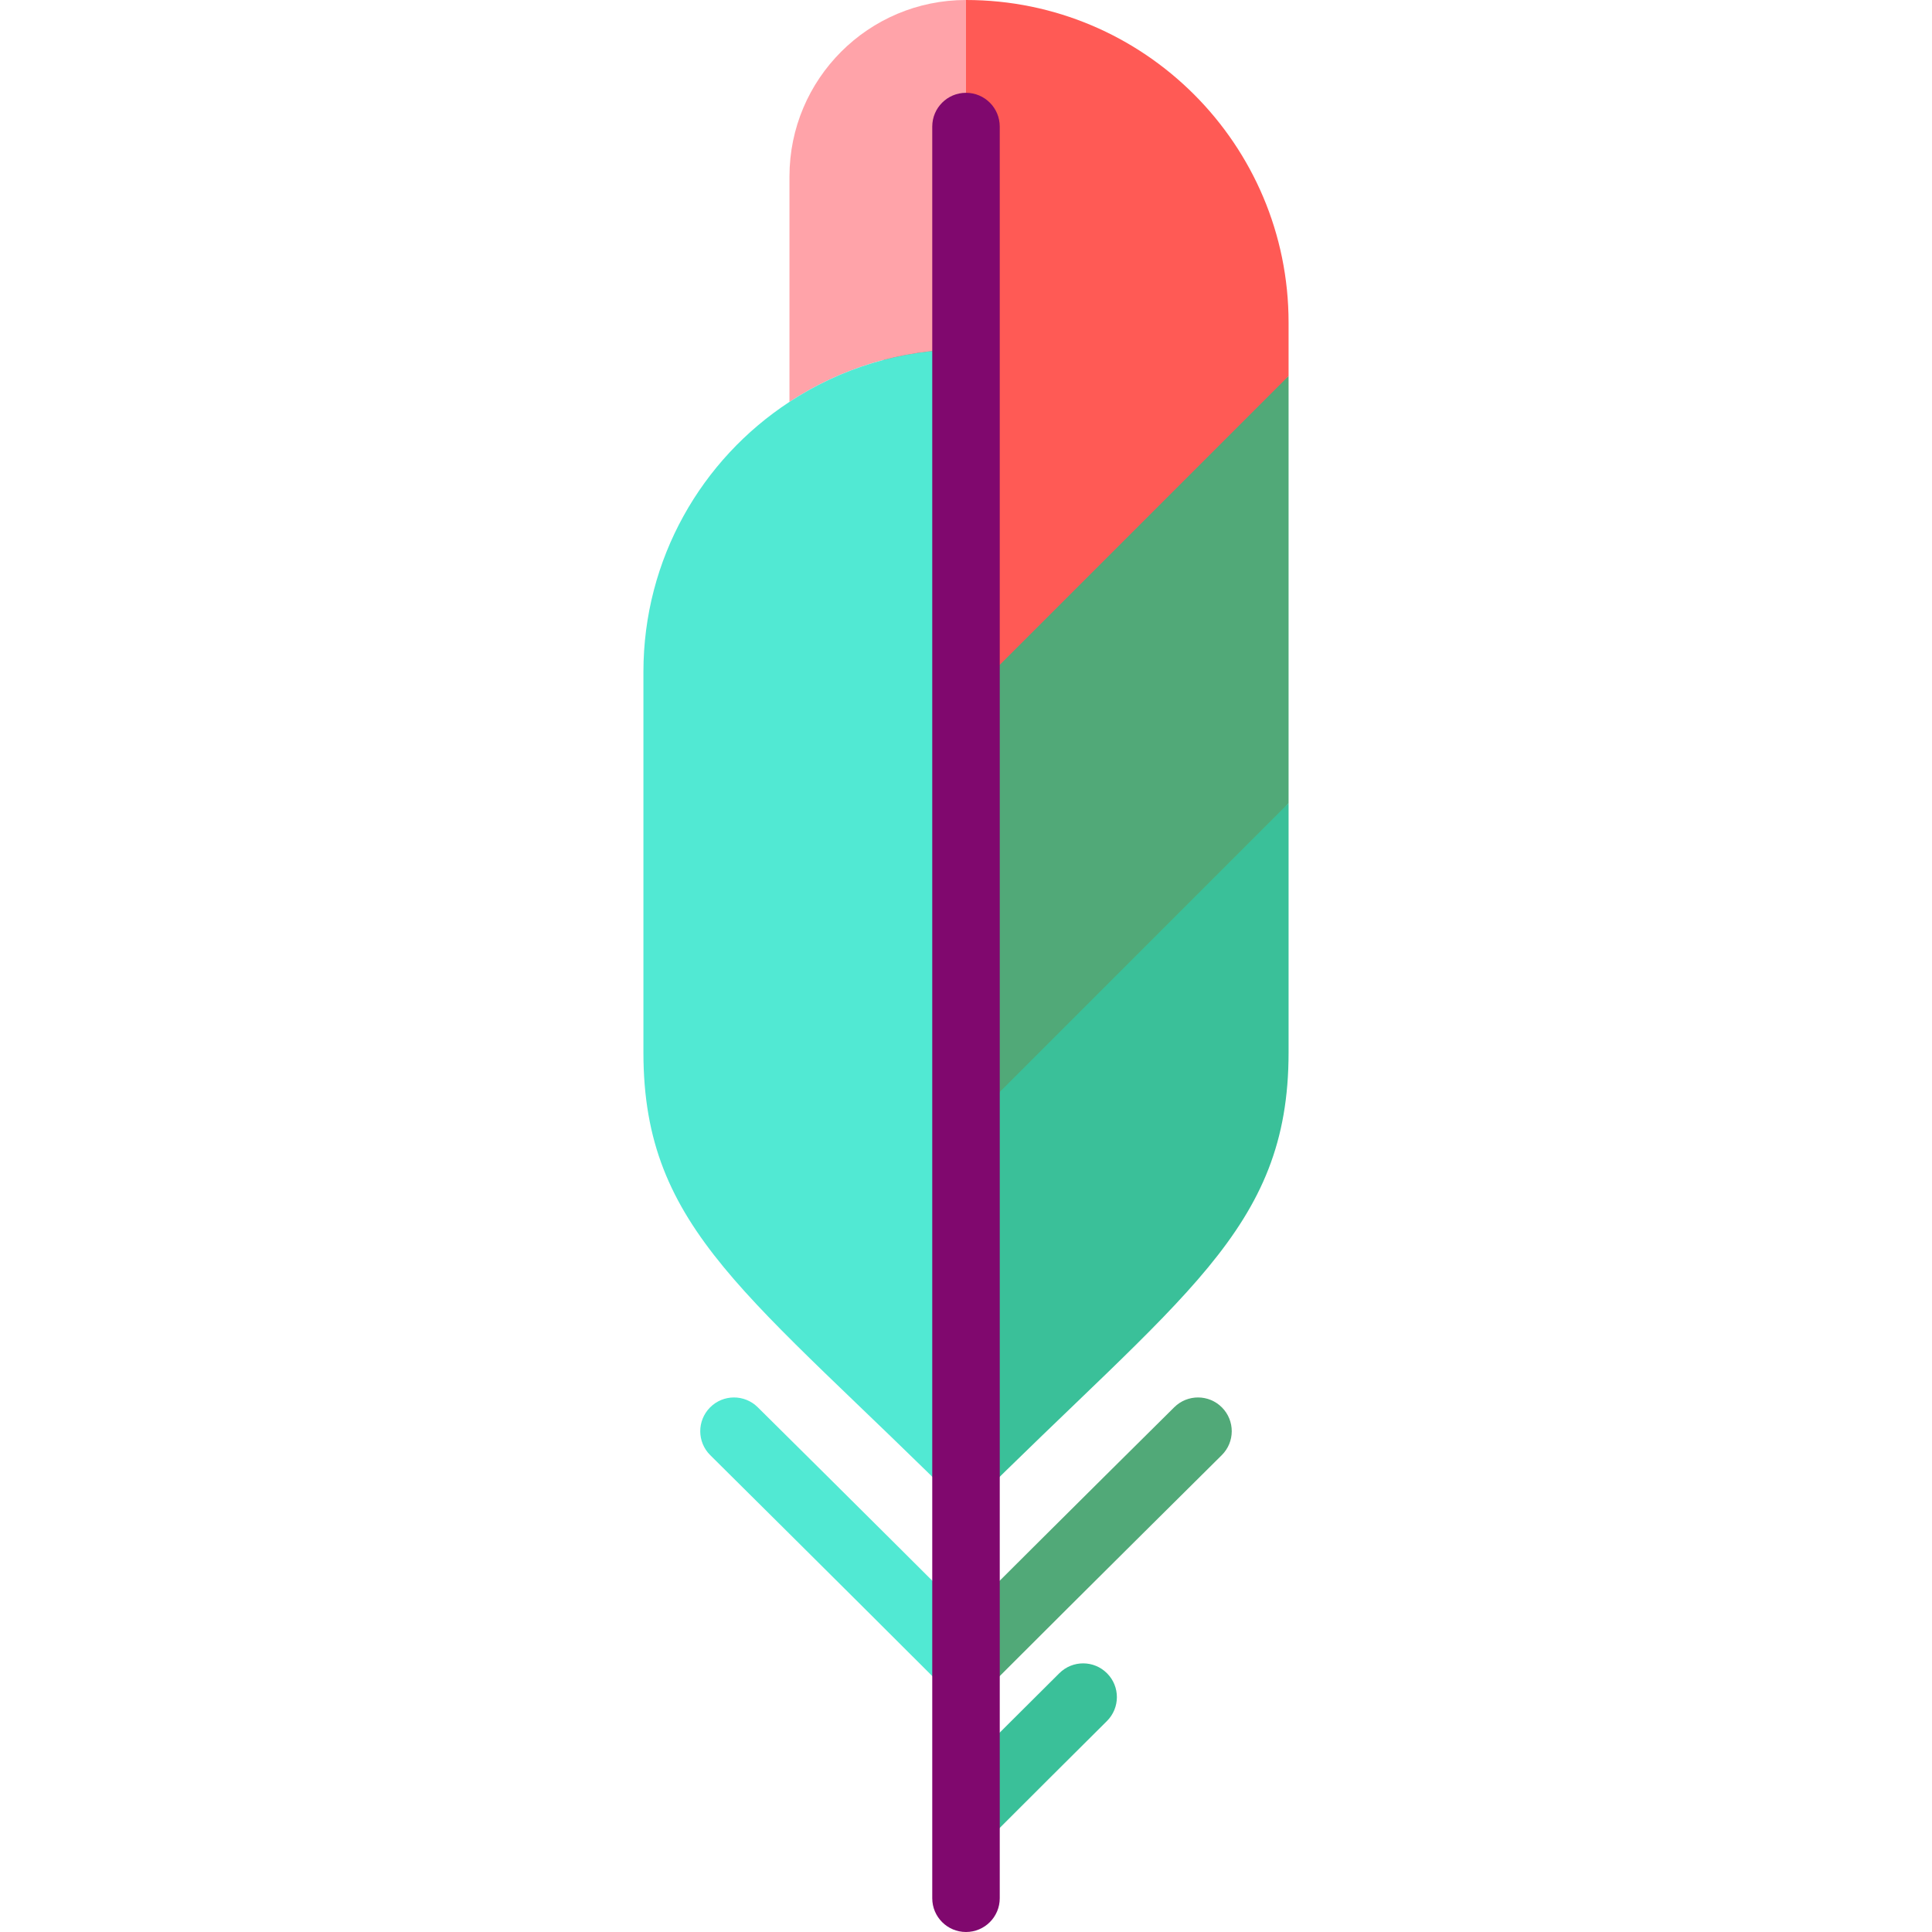
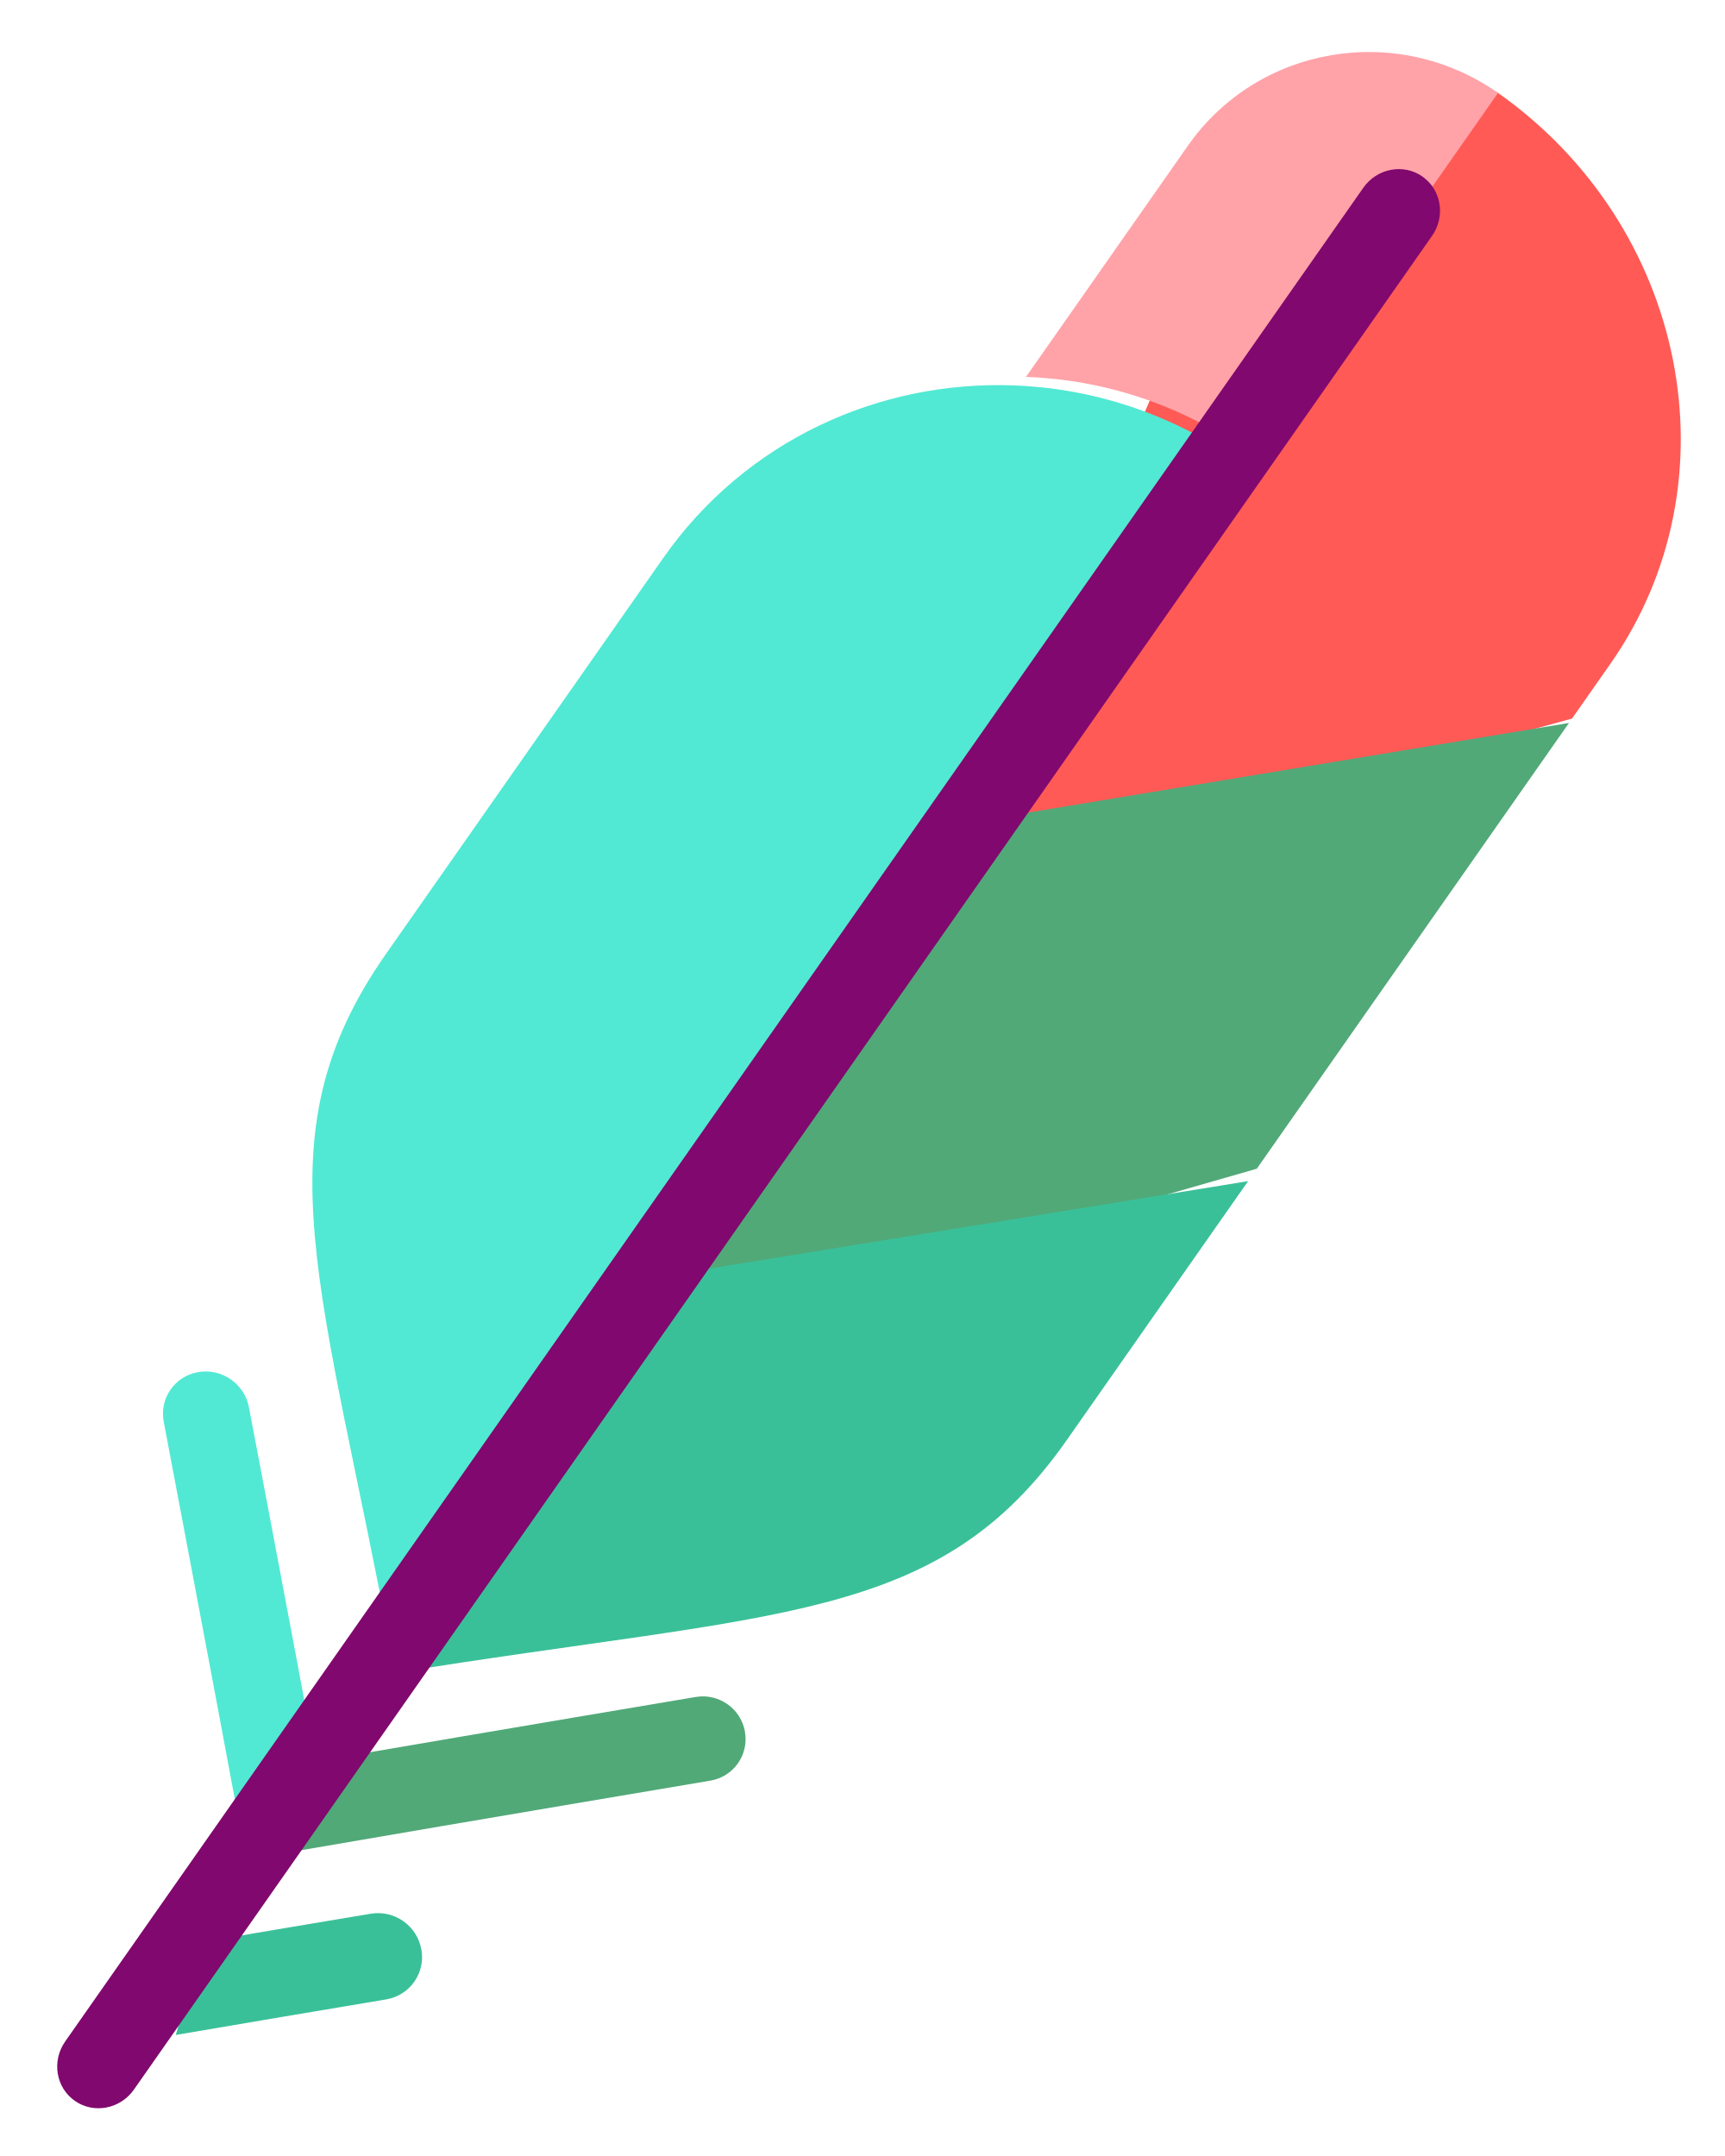
- <svg xmlns="http://www.w3.org/2000/svg" version="1.1" id="Layer_1" x="0px" y="0px" viewBox="0 0 512 512">
-   <path style="fill:#FF5A55;" d="M341.486,85.486V99.65L256,207.494L233.642,92.562L256,0C303.209,0,341.486,38.277,341.486,85.486z" />
-   <polygon style="fill:#51A978;" points="341.486,99.65 341.486,212.838 256,320.682 256,185.136 " />
-   <path style="fill:#3AC099;" d="M341.486,212.838v66.113c0,47.209-28.283,64.056-85.486,121.259V298.324L341.486,212.838z" />
-   <path style="fill:#FFA3A9;" d="M256,0v92.562c-17.272,0-33.347,5.12-46.784,13.94V46.784C209.216,20.95,230.154,0,256,0z" />
-   <path style="fill:#51A978;" d="M323.834,372.989c3.477,3.51,3.454,9.167-0.056,12.643c-0.347,0.347-34.935,34.633-61.451,61.149 L256,453.098v-25.287c25.399-25.365,54.867-54.565,55.191-54.878C314.701,369.456,320.358,369.478,323.834,372.989z" />
-   <path style="fill:#3AC099;" d="M293.383,443.45c3.488,3.499,3.466,9.156-0.034,12.643c-9.961,9.905-21.039,20.938-31.022,30.932 L256,468.055c8.217-8.205,16.824-16.78,24.739-24.639C284.238,439.929,289.906,439.94,293.383,443.45z" />
-   <path style="fill:#51E9D3;" d="M256,427.811v25.287l-6.327-6.316c-26.517-26.517-61.105-60.803-61.451-61.149 c-3.51-3.477-3.533-9.133-0.056-12.643c3.477-3.51,9.133-3.533,12.643-0.056C201.133,373.246,230.601,402.445,256,427.811z" />
-   <path style="fill:#51E9D3;" d="M209.216,106.503c-23.308,15.259-38.702,41.608-38.702,71.557v100.891 c0,47.209,28.283,64.056,85.486,121.259V92.562C238.728,92.562,222.653,97.682,209.216,106.503z" />
-   <path style="fill:#80086E;" d="M256,512c-4.939,0-8.943-4.004-8.943-8.943V33.537c0-4.939,4.004-8.943,8.943-8.943 c4.939,0,8.943,4.004,8.943,8.943v469.52C264.943,507.996,260.939,512,256,512z" />
+ <svg xmlns="http://www.w3.org/2000/svg" width="28" height="35" viewBox="0 0 28 35">
+   <g transform="translate(-5 -3)" fill="none" fill-rule="evenodd">
+     <g transform="rotate(35 10.9142 37.94377)" fill-rule="nonzero">
+       <path d="M13.62 6.546v1.085L6.782 15.89 4.994 7.088 6.782 0C10.558 0 13.62 2.931 13.62 6.546z" fill="#FF5A55" />
+       <path fill="#51A978" d="M13.62 7.718v8.834l-6.81 8.417V14.39z" />
+       <path d="M13.62 16.798v5.126c0 3.66-2.253 4.967-6.81 9.402v-7.9l6.81-6.628z" fill="#3AC099" />
+       <path d="M6.81 0v7.102c-1.341 0-2.589.393-3.632 1.07V3.59C3.178 1.607 4.803 0 6.81 0z" fill="#FFA3A9" />
+       <path d="M12.057 28.805c.269.27.267.704-.004.971-.027.027-2.702 2.66-4.754 4.696l-.489.485v-1.942c1.965-1.948 4.244-4.191 4.269-4.215.272-.267.709-.265.978.004z" fill="#51A978" />
+       <path d="M9.781 34.711c.277.275.275.72-.003.994-.792.778-1.672 1.645-2.466 2.431l-.503-1.491c.653-.645 1.337-1.319 1.966-1.936.278-.274.729-.273 1.005.003z" fill="#3AC099" />
+       <g transform="translate(0 7.263924)" fill="#51E9D3">
+         <path d="M6.81 26.111v1.966l-.501-.491c-2.1-2.062-4.839-4.728-4.866-4.755-.278-.27-.28-.71-.004-.983.275-.273.723-.275 1.001-.004.026.024 2.359 2.295 4.37 4.267zM3.105 1.128C1.26 2.314.041 4.363.041 6.692v7.845c0 3.671 2.24 4.981 6.769 9.429V.044c-1.368 0-2.641.398-3.705 1.084z" />
+       </g>
+       <path d="M6.583 39.952c-.376 0-.681-.313-.681-.7V2.516c0-.386.305-.7.681-.7.376 0 .681.313.681.7V39.252c0 .386-.305.7-.681.7z" fill="#80086E" />
+     </g>
+     <path d="M0 3h36v36H0z" />
+   </g>
</svg>
